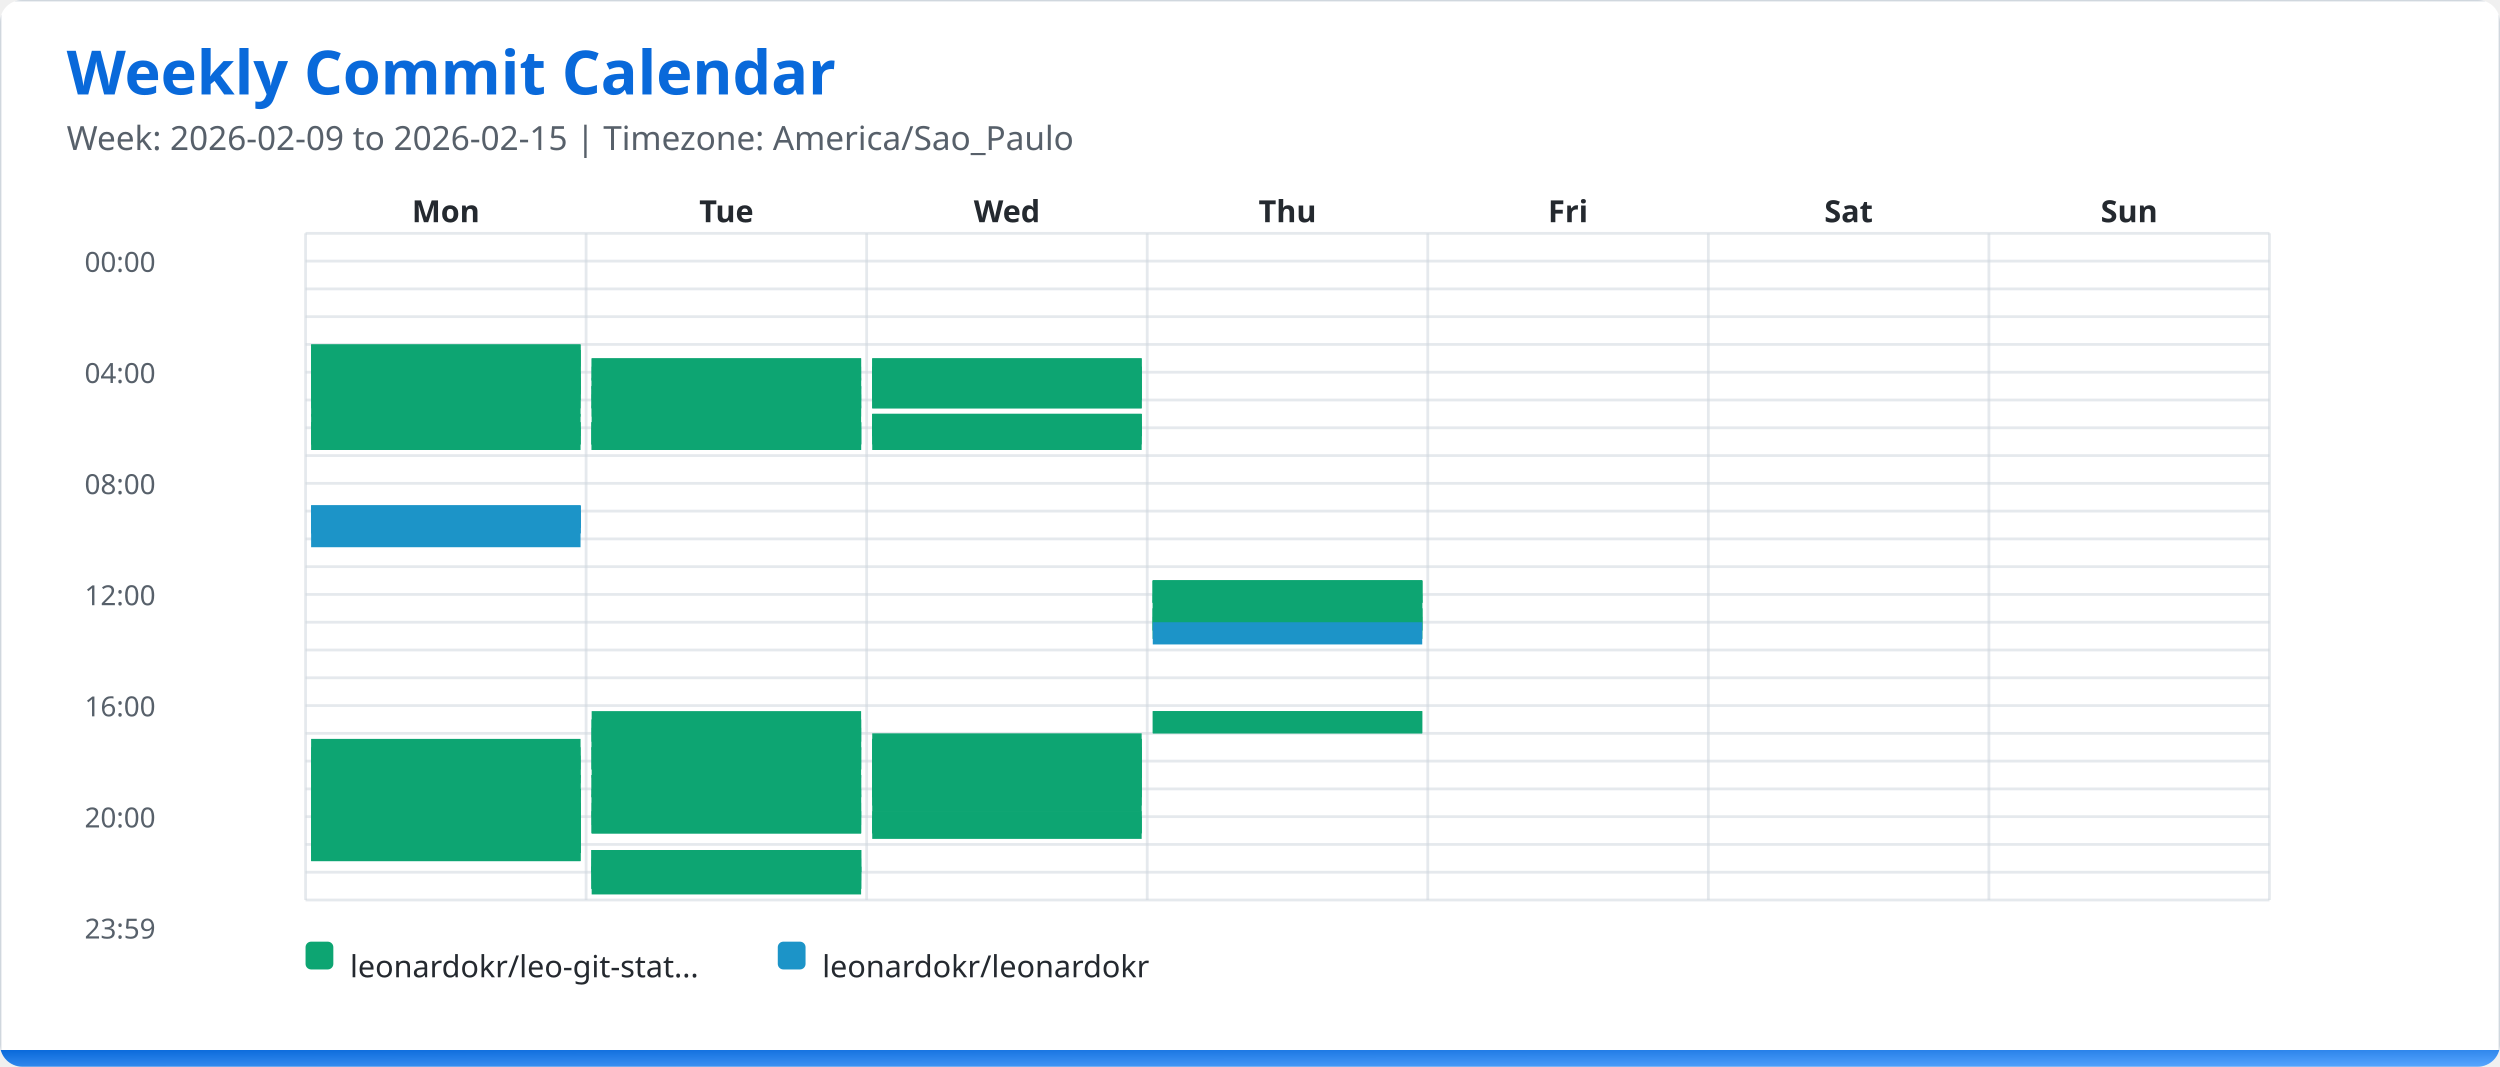
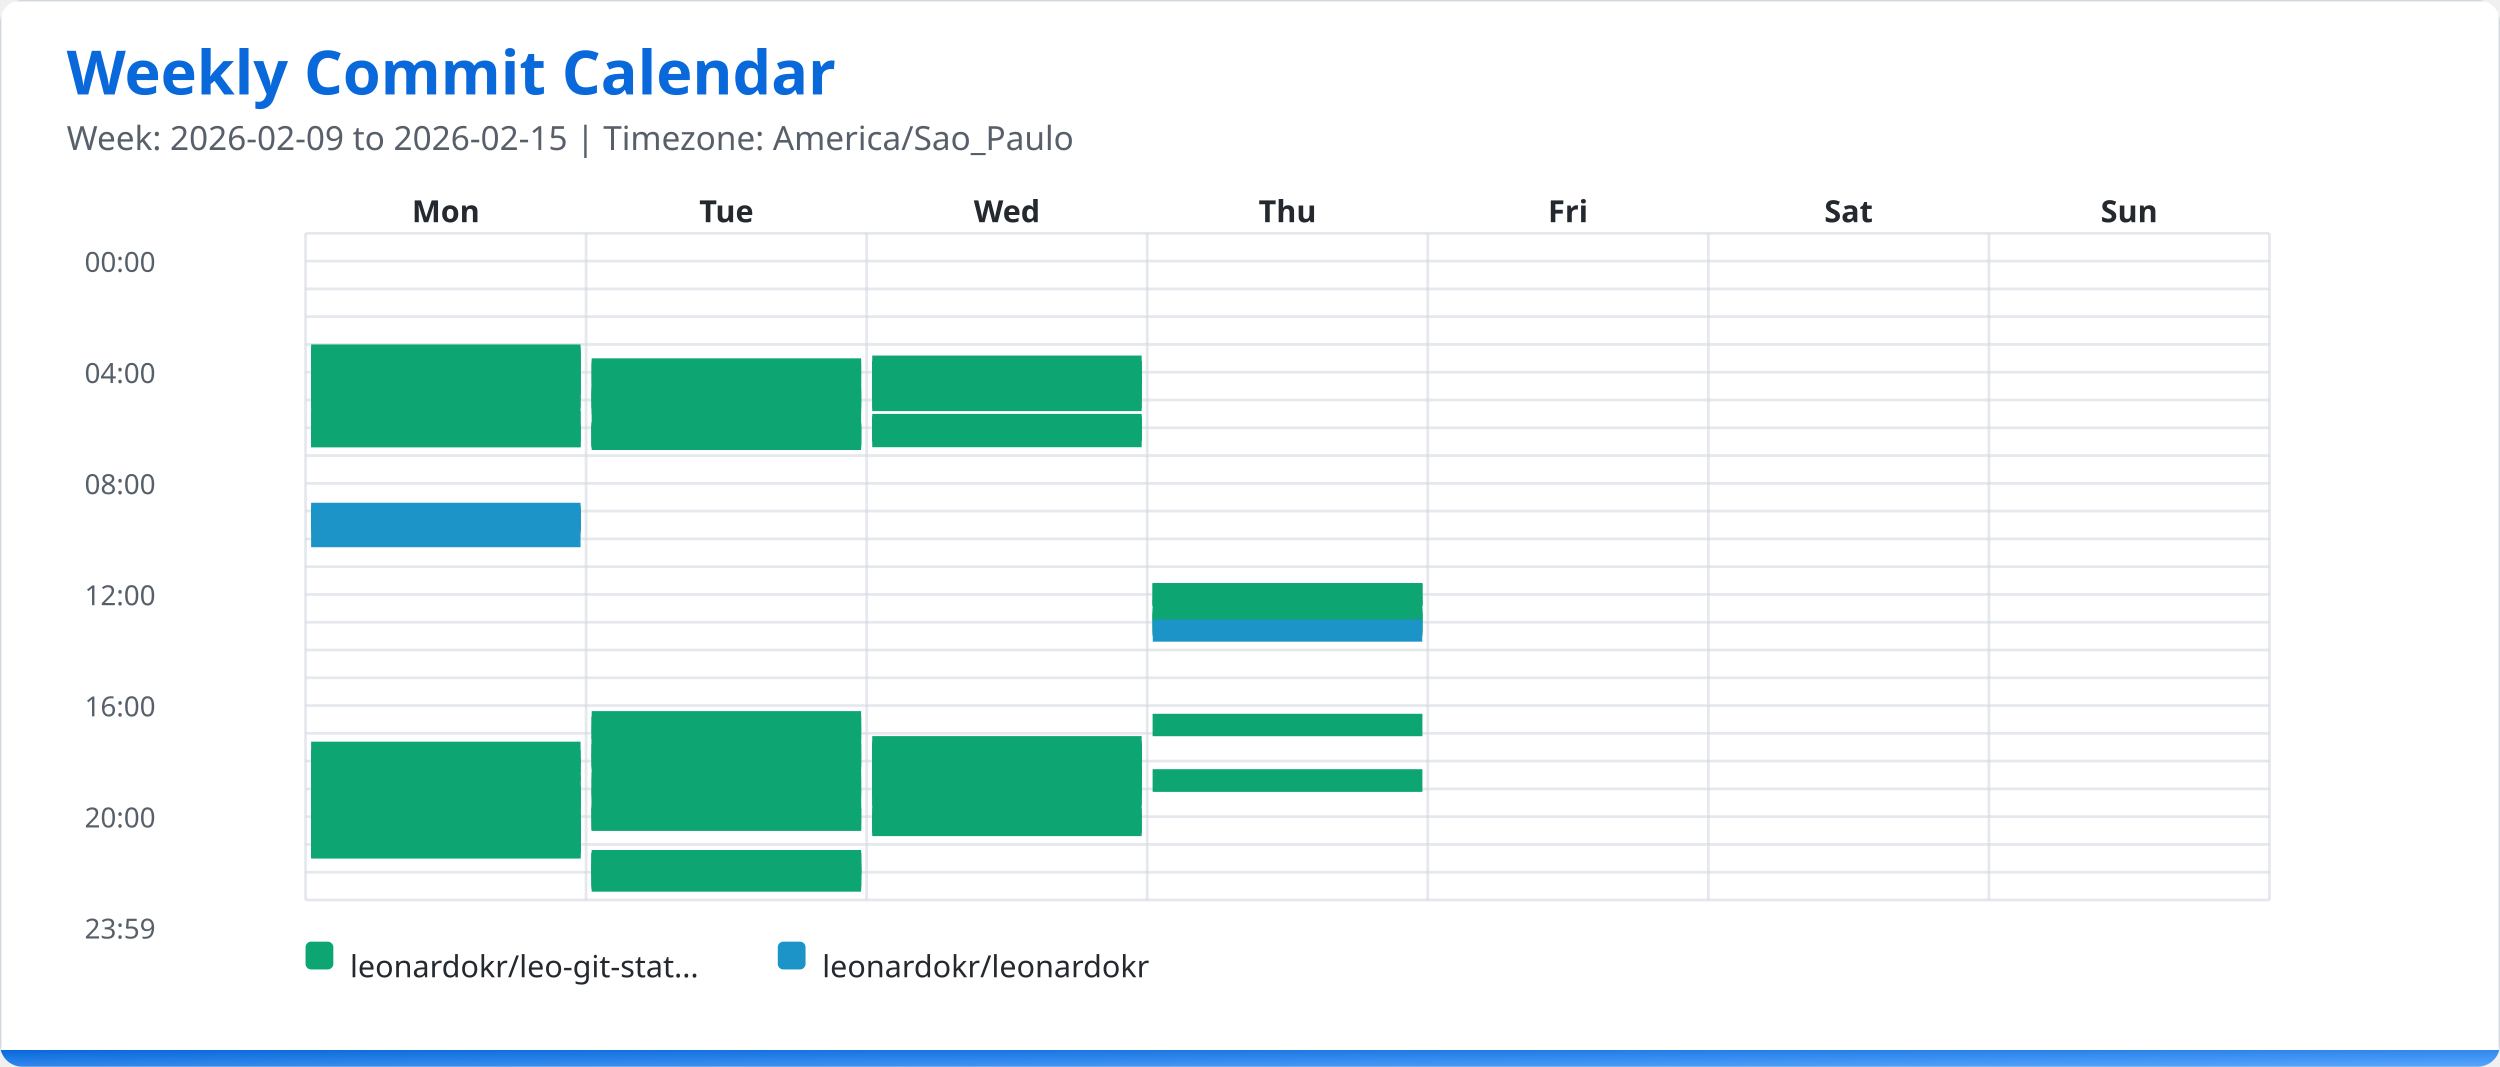
<svg xmlns="http://www.w3.org/2000/svg" width="900" height="384" viewBox="0 0 900 384">
  <defs>
    <linearGradient id="calendar-gradient" x1="0%" y1="0%" x2="100%" y2="100%">
      <stop offset="0%" style="stop-color:#0969da;stop-opacity:1" />
      <stop offset="100%" style="stop-color:#58a6ff;stop-opacity:1" />
    </linearGradient>
    <clipPath id="calendar-rounded">
      <rect x="0" y="0" width="900" height="384" rx="8" ry="8" />
    </clipPath>
  </defs>
  <style>
    .title {
      font-family: 'Segoe UI', Ubuntu, 'Helvetica Neue', sans-serif;
      font-size: 22px;
      font-weight: 700;
      fill: #0969da;
    }
    .subtitle {
      font-family: 'Segoe UI', Ubuntu, 'Helvetica Neue', sans-serif;
      font-size: 12px;
      font-weight: 500;
      fill: #57606a;
    }
    .day-label {
      font-family: 'Segoe UI', Ubuntu, 'Helvetica Neue', sans-serif;
      font-size: 11px;
      font-weight: 600;
      fill: #24292f;
    }
    .hour-label {
      font-family: 'Segoe UI', Ubuntu, 'Helvetica Neue', sans-serif;
      font-size: 10px;
      fill: #57606a;
      text-anchor: end;
      dominant-baseline: central;
    }
    .grid-line {
      stroke: #d0d7de;
      stroke-width: 1;
      opacity: 0.55;
    }
    .legend-label {
      font-family: 'Segoe UI', Ubuntu, 'Helvetica Neue', sans-serif;
      font-size: 11px;
      fill: #24292f;
      dominant-baseline: middle;
    }
  </style>
  <rect clip-path="url(#calendar-rounded)" width="100%" height="100%" fill="#FFFFFF" stroke="#d0d7de" stroke-width="1" />
  <rect x="0" y="378" width="900" height="6" fill="url(#calendar-gradient)" clip-path="url(#calendar-rounded)" />
  <text x="24" y="34" class="title">Weekly Commit Calendar</text>
  <text x="24" y="54" class="subtitle">Week: 2026-02-09 to 2026-02-15 | Timezone: America/Sao_Paulo</text>
  <text x="160.5" y="80" text-anchor="middle" class="day-label">Mon</text>
  <text x="261.5" y="80" text-anchor="middle" class="day-label">Tue</text>
  <text x="362.5" y="80" text-anchor="middle" class="day-label">Wed</text>
  <text x="463.5" y="80" text-anchor="middle" class="day-label">Thu</text>
  <text x="564.5" y="80" text-anchor="middle" class="day-label">Fri</text>
  <text x="665.5" y="80" text-anchor="middle" class="day-label">Sat</text>
  <text x="766.5" y="80" text-anchor="middle" class="day-label">Sun</text>
  <text x="56" y="94" class="hour-label">00:00</text>
  <text x="56" y="134" class="hour-label">04:00</text>
  <text x="56" y="174" class="hour-label">08:00</text>
  <text x="56" y="214" class="hour-label">12:00</text>
  <text x="56" y="254" class="hour-label">16:00</text>
  <text x="56" y="294" class="hour-label">20:00</text>
  <text x="56" y="334" class="hour-label">23:59</text>
  <line x1="110" y1="84" x2="110" y2="324" class="grid-line" />
  <line x1="211" y1="84" x2="211" y2="324" class="grid-line" />
  <line x1="312" y1="84" x2="312" y2="324" class="grid-line" />
  <line x1="413" y1="84" x2="413" y2="324" class="grid-line" />
  <line x1="514" y1="84" x2="514" y2="324" class="grid-line" />
  <line x1="615" y1="84" x2="615" y2="324" class="grid-line" />
  <line x1="716" y1="84" x2="716" y2="324" class="grid-line" />
  <line x1="817" y1="84" x2="817" y2="324" class="grid-line" />
  <line x1="110" y1="84" x2="817" y2="84" class="grid-line" />
  <line x1="110" y1="94" x2="817" y2="94" class="grid-line" />
  <line x1="110" y1="104" x2="817" y2="104" class="grid-line" />
  <line x1="110" y1="114" x2="817" y2="114" class="grid-line" />
  <line x1="110" y1="124" x2="817" y2="124" class="grid-line" />
  <line x1="110" y1="134" x2="817" y2="134" class="grid-line" />
  <line x1="110" y1="144" x2="817" y2="144" class="grid-line" />
  <line x1="110" y1="154" x2="817" y2="154" class="grid-line" />
  <line x1="110" y1="164" x2="817" y2="164" class="grid-line" />
  <line x1="110" y1="174" x2="817" y2="174" class="grid-line" />
  <line x1="110" y1="184" x2="817" y2="184" class="grid-line" />
  <line x1="110" y1="194" x2="817" y2="194" class="grid-line" />
  <line x1="110" y1="204" x2="817" y2="204" class="grid-line" />
  <line x1="110" y1="214" x2="817" y2="214" class="grid-line" />
  <line x1="110" y1="224" x2="817" y2="224" class="grid-line" />
  <line x1="110" y1="234" x2="817" y2="234" class="grid-line" />
  <line x1="110" y1="244" x2="817" y2="244" class="grid-line" />
  <line x1="110" y1="254" x2="817" y2="254" class="grid-line" />
  <line x1="110" y1="264" x2="817" y2="264" class="grid-line" />
  <line x1="110" y1="274" x2="817" y2="274" class="grid-line" />
  <line x1="110" y1="284" x2="817" y2="284" class="grid-line" />
  <line x1="110" y1="294" x2="817" y2="294" class="grid-line" />
  <line x1="110" y1="304" x2="817" y2="304" class="grid-line" />
  <line x1="110" y1="314" x2="817" y2="314" class="grid-line" />
  <line x1="110" y1="324" x2="817" y2="324" class="grid-line" />
  <g>
    <rect x="112.0" y="124.0" width="97" height="8" rx="0 " ry="0" fill="#0da572" opacity="{{ calendar_slot_opacity }}" />
  </g>
  <g>
-     <rect x="112.0" y="124.0" width="97" height="8" rx="0 " ry="0" fill="#0da572" opacity="{{ calendar_slot_opacity }}" />
+     <rect x="112.0" y="125.0" width="97" height="8" rx="0 " ry="0" fill="#0da572" opacity="{{ calendar_slot_opacity }}" />
  </g>
  <g>
    <rect x="112.0" y="126.0" width="97" height="8" rx="0 " ry="0" fill="#0da572" opacity="{{ calendar_slot_opacity }}" />
  </g>
  <g>
-     <rect x="112.0" y="126.0" width="97" height="8" rx="0 " ry="0" fill="#0da572" opacity="{{ calendar_slot_opacity }}" />
-   </g>
-   <g>
-     <rect x="112.0" y="132.0" width="97" height="8" rx="0 " ry="0" fill="#0da572" opacity="{{ calendar_slot_opacity }}" />
+     <rect x="112.0" y="127.0" width="97" height="8" rx="0 " ry="0" fill="#0da572" opacity="{{ calendar_slot_opacity }}" />
+   </g>
+   <g>
+     <rect x="112.0" y="130.0" width="97" height="8" rx="0 " ry="0" fill="#0da572" opacity="{{ calendar_slot_opacity }}" />
+   </g>
+   <g>
+     <rect x="112.0" y="133.0" width="97" height="8" rx="0 " ry="0" fill="#0da572" opacity="{{ calendar_slot_opacity }}" />
  </g>
  <g>
    <rect x="112.0" y="134.0" width="97" height="8" rx="0 " ry="0" fill="#0da572" opacity="{{ calendar_slot_opacity }}" />
  </g>
  <g>
    <rect x="112.0" y="134.0" width="97" height="8" rx="0 " ry="0" fill="#0da572" opacity="{{ calendar_slot_opacity }}" />
  </g>
  <g>
-     <rect x="112.0" y="134.0" width="97" height="8" rx="0 " ry="0" fill="#0da572" opacity="{{ calendar_slot_opacity }}" />
-   </g>
-   <g>
    <rect x="112.0" y="136.0" width="97" height="8" rx="0 " ry="0" fill="#0da572" opacity="{{ calendar_slot_opacity }}" />
  </g>
  <g>
    <rect x="112.0" y="139.0" width="97" height="8" rx="0 " ry="0" fill="#0da572" opacity="{{ calendar_slot_opacity }}" />
  </g>
  <g>
-     <rect x="112.0" y="142.0" width="97" height="8" rx="0 " ry="0" fill="#0da572" opacity="{{ calendar_slot_opacity }}" />
-   </g>
-   <g>
-     <rect x="112.0" y="149.0" width="97" height="8" rx="0 " ry="0" fill="#0da572" opacity="{{ calendar_slot_opacity }}" />
-   </g>
-   <g>
-     <rect x="112.0" y="152.0" width="97" height="8" rx="0 " ry="0" fill="#0da572" opacity="{{ calendar_slot_opacity }}" />
-   </g>
-   <g>
-     <rect x="112.0" y="152.0" width="97" height="8" rx="0 " ry="0" fill="#0da572" opacity="{{ calendar_slot_opacity }}" />
-   </g>
-   <g>
-     <rect x="112.0" y="154.0" width="97" height="8" rx="0 " ry="0" fill="#0da572" opacity="{{ calendar_slot_opacity }}" />
+     <rect x="112.0" y="143.0" width="97" height="8" rx="0 " ry="0" fill="#0da572" opacity="{{ calendar_slot_opacity }}" />
+   </g>
+   <g>
+     <rect x="112.0" y="148.0" width="97" height="8" rx="0 " ry="0" fill="#0da572" opacity="{{ calendar_slot_opacity }}" />
+   </g>
+   <g>
+     <rect x="112.0" y="151.0" width="97" height="8" rx="0 " ry="0" fill="#0da572" opacity="{{ calendar_slot_opacity }}" />
+   </g>
+   <g>
+     <rect x="112.0" y="153.0" width="97" height="8" rx="0 " ry="0" fill="#0da572" opacity="{{ calendar_slot_opacity }}" />
+   </g>
+   <g>
+     <rect x="112.0" y="153.0" width="97" height="8" rx="0 " ry="0" fill="#0da572" opacity="{{ calendar_slot_opacity }}" />
+   </g>
+   <g>
+     <rect x="112.0" y="181.0" width="97" height="8" rx="0 " ry="0" fill="#1c94c8" opacity="{{ calendar_slot_opacity }}" />
  </g>
  <g>
    <rect x="112.0" y="182.0" width="97" height="8" rx="0 " ry="0" fill="#1c94c8" opacity="{{ calendar_slot_opacity }}" />
  </g>
  <g>
-     <rect x="112.0" y="182.0" width="97" height="8" rx="0 " ry="0" fill="#1c94c8" opacity="{{ calendar_slot_opacity }}" />
-   </g>
-   <g>
-     <rect x="112.0" y="182.0" width="97" height="8" rx="0 " ry="0" fill="#1c94c8" opacity="{{ calendar_slot_opacity }}" />
-   </g>
-   <g>
-     <rect x="112.0" y="182.0" width="97" height="8" rx="0 " ry="0" fill="#1c94c8" opacity="{{ calendar_slot_opacity }}" />
+     <rect x="112.0" y="183.0" width="97" height="8" rx="0 " ry="0" fill="#1c94c8" opacity="{{ calendar_slot_opacity }}" />
+   </g>
+   <g>
+     <rect x="112.0" y="183.0" width="97" height="8" rx="0 " ry="0" fill="#1c94c8" opacity="{{ calendar_slot_opacity }}" />
+   </g>
+   <g>
+     <rect x="112.0" y="183.0" width="97" height="8" rx="0 " ry="0" fill="#1c94c8" opacity="{{ calendar_slot_opacity }}" />
  </g>
  <g>
    <rect x="112.0" y="184.0" width="97" height="8" rx="0 " ry="0" fill="#1c94c8" opacity="{{ calendar_slot_opacity }}" />
  </g>
  <g>
-     <rect x="112.0" y="184.0" width="97" height="8" rx="0 " ry="0" fill="#1c94c8" opacity="{{ calendar_slot_opacity }}" />
-   </g>
-   <g>
    <rect x="112.0" y="189.0" width="97" height="8" rx="0 " ry="0" fill="#1c94c8" opacity="{{ calendar_slot_opacity }}" />
  </g>
  <g>
-     <rect x="112.0" y="266.0" width="97" height="8" rx="0 " ry="0" fill="#0da572" opacity="{{ calendar_slot_opacity }}" />
-   </g>
-   <g>
-     <rect x="112.0" y="269.0" width="97" height="8" rx="0 " ry="0" fill="#0da572" opacity="{{ calendar_slot_opacity }}" />
-   </g>
-   <g>
-     <rect x="112.0" y="272.0" width="97" height="8" rx="0 " ry="0" fill="#0da572" opacity="{{ calendar_slot_opacity }}" />
-   </g>
-   <g>
-     <rect x="112.0" y="274.0" width="97" height="8" rx="0 " ry="0" fill="#0da572" opacity="{{ calendar_slot_opacity }}" />
+     <rect x="112.0" y="267.0" width="97" height="8" rx="0 " ry="0" fill="#0da572" opacity="{{ calendar_slot_opacity }}" />
+   </g>
+   <g>
+     <rect x="112.0" y="270.0" width="97" height="8" rx="0 " ry="0" fill="#0da572" opacity="{{ calendar_slot_opacity }}" />
+   </g>
+   <g>
+     <rect x="112.0" y="273.0" width="97" height="8" rx="0 " ry="0" fill="#0da572" opacity="{{ calendar_slot_opacity }}" />
+   </g>
+   <g>
+     <rect x="112.0" y="273.0" width="97" height="8" rx="0 " ry="0" fill="#0da572" opacity="{{ calendar_slot_opacity }}" />
  </g>
  <g>
    <rect x="112.0" y="279.0" width="97" height="8" rx="0 " ry="0" fill="#0da572" opacity="{{ calendar_slot_opacity }}" />
  </g>
  <g>
-     <rect x="112.0" y="279.0" width="97" height="8" rx="0 " ry="0" fill="#0da572" opacity="{{ calendar_slot_opacity }}" />
-   </g>
-   <g>
-     <rect x="112.0" y="284.0" width="97" height="8" rx="0 " ry="0" fill="#0da572" opacity="{{ calendar_slot_opacity }}" />
-   </g>
-   <g>
-     <rect x="112.0" y="284.0" width="97" height="8" rx="0 " ry="0" fill="#0da572" opacity="{{ calendar_slot_opacity }}" />
-   </g>
-   <g>
-     <rect x="112.0" y="284.0" width="97" height="8" rx="0 " ry="0" fill="#0da572" opacity="{{ calendar_slot_opacity }}" />
-   </g>
-   <g>
-     <rect x="112.0" y="284.0" width="97" height="8" rx="0 " ry="0" fill="#0da572" opacity="{{ calendar_slot_opacity }}" />
-   </g>
-   <g>
-     <rect x="112.0" y="289.0" width="97" height="8" rx="0 " ry="0" fill="#0da572" opacity="{{ calendar_slot_opacity }}" />
-   </g>
-   <g>
-     <rect x="112.0" y="289.0" width="97" height="8" rx="0 " ry="0" fill="#0da572" opacity="{{ calendar_slot_opacity }}" />
-   </g>
-   <g>
-     <rect x="112.0" y="292.0" width="97" height="8" rx="0 " ry="0" fill="#0da572" opacity="{{ calendar_slot_opacity }}" />
-   </g>
-   <g>
-     <rect x="112.0" y="292.0" width="97" height="8" rx="0 " ry="0" fill="#0da572" opacity="{{ calendar_slot_opacity }}" />
-   </g>
-   <g>
-     <rect x="112.0" y="292.0" width="97" height="8" rx="0 " ry="0" fill="#0da572" opacity="{{ calendar_slot_opacity }}" />
-   </g>
-   <g>
-     <rect x="112.0" y="292.0" width="97" height="8" rx="0 " ry="0" fill="#0da572" opacity="{{ calendar_slot_opacity }}" />
-   </g>
-   <g>
-     <rect x="112.0" y="292.0" width="97" height="8" rx="0 " ry="0" fill="#0da572" opacity="{{ calendar_slot_opacity }}" />
-   </g>
-   <g>
-     <rect x="112.0" y="292.0" width="97" height="8" rx="0 " ry="0" fill="#0da572" opacity="{{ calendar_slot_opacity }}" />
-   </g>
-   <g>
-     <rect x="112.0" y="292.0" width="97" height="8" rx="0 " ry="0" fill="#0da572" opacity="{{ calendar_slot_opacity }}" />
-   </g>
-   <g>
-     <rect x="112.0" y="292.0" width="97" height="8" rx="0 " ry="0" fill="#0da572" opacity="{{ calendar_slot_opacity }}" />
+     <rect x="112.0" y="280.0" width="97" height="8" rx="0 " ry="0" fill="#0da572" opacity="{{ calendar_slot_opacity }}" />
+   </g>
+   <g>
+     <rect x="112.0" y="283.0" width="97" height="8" rx="0 " ry="0" fill="#0da572" opacity="{{ calendar_slot_opacity }}" />
+   </g>
+   <g>
+     <rect x="112.0" y="283.0" width="97" height="8" rx="0 " ry="0" fill="#0da572" opacity="{{ calendar_slot_opacity }}" />
+   </g>
+   <g>
+     <rect x="112.0" y="283.0" width="97" height="8" rx="0 " ry="0" fill="#0da572" opacity="{{ calendar_slot_opacity }}" />
+   </g>
+   <g>
+     <rect x="112.0" y="283.0" width="97" height="8" rx="0 " ry="0" fill="#0da572" opacity="{{ calendar_slot_opacity }}" />
+   </g>
+   <g>
+     <rect x="112.0" y="288.0" width="97" height="8" rx="0 " ry="0" fill="#0da572" opacity="{{ calendar_slot_opacity }}" />
+   </g>
+   <g>
+     <rect x="112.0" y="290.0" width="97" height="8" rx="0 " ry="0" fill="#0da572" opacity="{{ calendar_slot_opacity }}" />
+   </g>
+   <g>
+     <rect x="112.0" y="291.0" width="97" height="8" rx="0 " ry="0" fill="#0da572" opacity="{{ calendar_slot_opacity }}" />
+   </g>
+   <g>
+     <rect x="112.0" y="293.0" width="97" height="8" rx="0 " ry="0" fill="#0da572" opacity="{{ calendar_slot_opacity }}" />
+   </g>
+   <g>
+     <rect x="112.0" y="293.0" width="97" height="8" rx="0 " ry="0" fill="#0da572" opacity="{{ calendar_slot_opacity }}" />
+   </g>
+   <g>
+     <rect x="112.0" y="293.0" width="97" height="8" rx="0 " ry="0" fill="#0da572" opacity="{{ calendar_slot_opacity }}" />
+   </g>
+   <g>
+     <rect x="112.0" y="293.0" width="97" height="8" rx="0 " ry="0" fill="#0da572" opacity="{{ calendar_slot_opacity }}" />
+   </g>
+   <g>
+     <rect x="112.0" y="293.0" width="97" height="8" rx="0 " ry="0" fill="#0da572" opacity="{{ calendar_slot_opacity }}" />
+   </g>
+   <g>
+     <rect x="112.0" y="293.0" width="97" height="8" rx="0 " ry="0" fill="#0da572" opacity="{{ calendar_slot_opacity }}" />
+   </g>
+   <g>
+     <rect x="112.0" y="293.0" width="97" height="8" rx="0 " ry="0" fill="#0da572" opacity="{{ calendar_slot_opacity }}" />
+   </g>
+   <g>
+     <rect x="112.0" y="293.0" width="97" height="8" rx="0 " ry="0" fill="#0da572" opacity="{{ calendar_slot_opacity }}" />
+   </g>
+   <g>
+     <rect x="112.0" y="293.0" width="97" height="8" rx="0 " ry="0" fill="#0da572" opacity="{{ calendar_slot_opacity }}" />
+   </g>
+   <g>
+     <rect x="112.0" y="293.0" width="97" height="8" rx="0 " ry="0" fill="#0da572" opacity="{{ calendar_slot_opacity }}" />
+   </g>
+   <g>
+     <rect x="112.0" y="293.0" width="97" height="8" rx="0 " ry="0" fill="#0da572" opacity="{{ calendar_slot_opacity }}" />
+   </g>
+   <g>
+     <rect x="112.0" y="293.0" width="97" height="8" rx="0 " ry="0" fill="#0da572" opacity="{{ calendar_slot_opacity }}" />
+   </g>
+   <g>
+     <rect x="112.0" y="293.0" width="97" height="8" rx="0 " ry="0" fill="#0da572" opacity="{{ calendar_slot_opacity }}" />
  </g>
  <g>
    <rect x="112.0" y="294.0" width="97" height="8" rx="0 " ry="0" fill="#0da572" opacity="{{ calendar_slot_opacity }}" />
  </g>
  <g>
-     <rect x="112.0" y="294.0" width="97" height="8" rx="0 " ry="0" fill="#0da572" opacity="{{ calendar_slot_opacity }}" />
-   </g>
-   <g>
-     <rect x="112.0" y="294.0" width="97" height="8" rx="0 " ry="0" fill="#0da572" opacity="{{ calendar_slot_opacity }}" />
-   </g>
-   <g>
-     <rect x="112.0" y="294.0" width="97" height="8" rx="0 " ry="0" fill="#0da572" opacity="{{ calendar_slot_opacity }}" />
-   </g>
-   <g>
-     <rect x="112.0" y="294.0" width="97" height="8" rx="0 " ry="0" fill="#0da572" opacity="{{ calendar_slot_opacity }}" />
-   </g>
-   <g>
-     <rect x="112.0" y="294.0" width="97" height="8" rx="0 " ry="0" fill="#0da572" opacity="{{ calendar_slot_opacity }}" />
-   </g>
-   <g>
-     <rect x="112.0" y="294.0" width="97" height="8" rx="0 " ry="0" fill="#0da572" opacity="{{ calendar_slot_opacity }}" />
+     <rect x="112.0" y="298.0" width="97" height="8" rx="0 " ry="0" fill="#0da572" opacity="{{ calendar_slot_opacity }}" />
+   </g>
+   <g>
+     <rect x="112.0" y="298.0" width="97" height="8" rx="0 " ry="0" fill="#0da572" opacity="{{ calendar_slot_opacity }}" />
+   </g>
+   <g>
+     <rect x="112.0" y="298.0" width="97" height="8" rx="0 " ry="0" fill="#0da572" opacity="{{ calendar_slot_opacity }}" />
+   </g>
+   <g>
+     <rect x="112.0" y="298.0" width="97" height="8" rx="0 " ry="0" fill="#0da572" opacity="{{ calendar_slot_opacity }}" />
+   </g>
+   <g>
+     <rect x="112.0" y="298.0" width="97" height="8" rx="0 " ry="0" fill="#0da572" opacity="{{ calendar_slot_opacity }}" />
+   </g>
+   <g>
+     <rect x="112.0" y="298.0" width="97" height="8" rx="0 " ry="0" fill="#0da572" opacity="{{ calendar_slot_opacity }}" />
+   </g>
+   <g>
+     <rect x="112.0" y="298.0" width="97" height="8" rx="0 " ry="0" fill="#0da572" opacity="{{ calendar_slot_opacity }}" />
  </g>
  <g>
    <rect x="112.0" y="299.0" width="97" height="8" rx="0 " ry="0" fill="#0da572" opacity="{{ calendar_slot_opacity }}" />
  </g>
  <g>
    <rect x="112.0" y="299.0" width="97" height="8" rx="0 " ry="0" fill="#0da572" opacity="{{ calendar_slot_opacity }}" />
  </g>
  <g>
    <rect x="112.0" y="299.0" width="97" height="8" rx="0 " ry="0" fill="#0da572" opacity="{{ calendar_slot_opacity }}" />
  </g>
  <g>
    <rect x="112.0" y="299.0" width="97" height="8" rx="0 " ry="0" fill="#0da572" opacity="{{ calendar_slot_opacity }}" />
  </g>
  <g>
    <rect x="112.0" y="299.0" width="97" height="8" rx="0 " ry="0" fill="#0da572" opacity="{{ calendar_slot_opacity }}" />
  </g>
  <g>
-     <rect x="112.0" y="299.0" width="97" height="8" rx="0 " ry="0" fill="#0da572" opacity="{{ calendar_slot_opacity }}" />
-   </g>
-   <g>
-     <rect x="112.0" y="299.0" width="97" height="8" rx="0 " ry="0" fill="#0da572" opacity="{{ calendar_slot_opacity }}" />
-   </g>
-   <g>
-     <rect x="112.0" y="299.0" width="97" height="8" rx="0 " ry="0" fill="#0da572" opacity="{{ calendar_slot_opacity }}" />
-   </g>
-   <g>
-     <rect x="112.0" y="299.0" width="97" height="8" rx="0 " ry="0" fill="#0da572" opacity="{{ calendar_slot_opacity }}" />
-   </g>
-   <g>
-     <rect x="112.0" y="299.0" width="97" height="8" rx="0 " ry="0" fill="#0da572" opacity="{{ calendar_slot_opacity }}" />
-   </g>
-   <g>
-     <rect x="112.0" y="299.0" width="97" height="8" rx="0 " ry="0" fill="#0da572" opacity="{{ calendar_slot_opacity }}" />
-   </g>
-   <g>
-     <rect x="112.0" y="299.0" width="97" height="8" rx="0 " ry="0" fill="#0da572" opacity="{{ calendar_slot_opacity }}" />
-   </g>
-   <g>
-     <rect x="112.0" y="302.0" width="97" height="8" rx="0 " ry="0" fill="#0da572" opacity="{{ calendar_slot_opacity }}" />
-   </g>
-   <g>
-     <rect x="112.0" y="302.0" width="97" height="8" rx="0 " ry="0" fill="#0da572" opacity="{{ calendar_slot_opacity }}" />
+     <rect x="112.0" y="301.0" width="97" height="8" rx="0 " ry="0" fill="#0da572" opacity="{{ calendar_slot_opacity }}" />
+   </g>
+   <g>
+     <rect x="112.0" y="301.0" width="97" height="8" rx="0 " ry="0" fill="#0da572" opacity="{{ calendar_slot_opacity }}" />
  </g>
  <g>
    <rect x="213.0" y="129.0" width="97" height="8" rx="0 " ry="0" fill="#0da572" opacity="{{ calendar_slot_opacity }}" />
  </g>
  <g>
-     <rect x="213.0" y="129.0" width="97" height="8" rx="0 " ry="0" fill="#0da572" opacity="{{ calendar_slot_opacity }}" />
-   </g>
-   <g>
-     <rect x="213.0" y="132.0" width="97" height="8" rx="0 " ry="0" fill="#0da572" opacity="{{ calendar_slot_opacity }}" />
-   </g>
-   <g>
-     <rect x="213.0" y="136.0" width="97" height="8" rx="0 " ry="0" fill="#0da572" opacity="{{ calendar_slot_opacity }}" />
+     <rect x="213.0" y="130.0" width="97" height="8" rx="0 " ry="0" fill="#0da572" opacity="{{ calendar_slot_opacity }}" />
+   </g>
+   <g>
+     <rect x="213.0" y="131.0" width="97" height="8" rx="0 " ry="0" fill="#0da572" opacity="{{ calendar_slot_opacity }}" />
+   </g>
+   <g>
+     <rect x="213.0" y="137.0" width="97" height="8" rx="0 " ry="0" fill="#0da572" opacity="{{ calendar_slot_opacity }}" />
  </g>
  <g>
    <rect x="213.0" y="139.0" width="97" height="8" rx="0 " ry="0" fill="#0da572" opacity="{{ calendar_slot_opacity }}" />
  </g>
  <g>
    <rect x="213.0" y="139.0" width="97" height="8" rx="0 " ry="0" fill="#0da572" opacity="{{ calendar_slot_opacity }}" />
  </g>
  <g>
-     <rect x="213.0" y="139.0" width="97" height="8" rx="0 " ry="0" fill="#0da572" opacity="{{ calendar_slot_opacity }}" />
-   </g>
-   <g>
-     <rect x="213.0" y="142.0" width="97" height="8" rx="0 " ry="0" fill="#0da572" opacity="{{ calendar_slot_opacity }}" />
-   </g>
-   <g>
-     <rect x="213.0" y="146.0" width="97" height="8" rx="0 " ry="0" fill="#0da572" opacity="{{ calendar_slot_opacity }}" />
+     <rect x="213.0" y="140.0" width="97" height="8" rx="0 " ry="0" fill="#0da572" opacity="{{ calendar_slot_opacity }}" />
+   </g>
+   <g>
+     <rect x="213.0" y="141.0" width="97" height="8" rx="0 " ry="0" fill="#0da572" opacity="{{ calendar_slot_opacity }}" />
+   </g>
+   <g>
+     <rect x="213.0" y="148.0" width="97" height="8" rx="0 " ry="0" fill="#0da572" opacity="{{ calendar_slot_opacity }}" />
  </g>
  <g>
    <rect x="213.0" y="152.0" width="97" height="8" rx="0 " ry="0" fill="#0da572" opacity="{{ calendar_slot_opacity }}" />
  </g>
  <g>
    <rect x="213.0" y="152.0" width="97" height="8" rx="0 " ry="0" fill="#0da572" opacity="{{ calendar_slot_opacity }}" />
  </g>
  <g>
-     <rect x="213.0" y="152.0" width="97" height="8" rx="0 " ry="0" fill="#0da572" opacity="{{ calendar_slot_opacity }}" />
-   </g>
-   <g>
-     <rect x="213.0" y="152.0" width="97" height="8" rx="0 " ry="0" fill="#0da572" opacity="{{ calendar_slot_opacity }}" />
+     <rect x="213.0" y="153.0" width="97" height="8" rx="0 " ry="0" fill="#0da572" opacity="{{ calendar_slot_opacity }}" />
+   </g>
+   <g>
+     <rect x="213.0" y="153.0" width="97" height="8" rx="0 " ry="0" fill="#0da572" opacity="{{ calendar_slot_opacity }}" />
+   </g>
+   <g>
+     <rect x="213.0" y="153.0" width="97" height="8" rx="0 " ry="0" fill="#0da572" opacity="{{ calendar_slot_opacity }}" />
  </g>
  <g>
    <rect x="213.0" y="154.0" width="97" height="8" rx="0 " ry="0" fill="#0da572" opacity="{{ calendar_slot_opacity }}" />
  </g>
  <g>
-     <rect x="213.0" y="154.0" width="97" height="8" rx="0 " ry="0" fill="#0da572" opacity="{{ calendar_slot_opacity }}" />
-   </g>
-   <g>
    <rect x="213.0" y="256.0" width="97" height="8" rx="0 " ry="0" fill="#0da572" opacity="{{ calendar_slot_opacity }}" />
  </g>
  <g>
-     <rect x="213.0" y="259.0" width="97" height="8" rx="0 " ry="0" fill="#0da572" opacity="{{ calendar_slot_opacity }}" />
-   </g>
-   <g>
-     <rect x="213.0" y="259.0" width="97" height="8" rx="0 " ry="0" fill="#0da572" opacity="{{ calendar_slot_opacity }}" />
-   </g>
-   <g>
-     <rect x="213.0" y="262.0" width="97" height="8" rx="0 " ry="0" fill="#0da572" opacity="{{ calendar_slot_opacity }}" />
-   </g>
-   <g>
-     <rect x="213.0" y="264.0" width="97" height="8" rx="0 " ry="0" fill="#0da572" opacity="{{ calendar_slot_opacity }}" />
+     <rect x="213.0" y="258.0" width="97" height="8" rx="0 " ry="0" fill="#0da572" opacity="{{ calendar_slot_opacity }}" />
+   </g>
+   <g>
+     <rect x="213.0" y="258.0" width="97" height="8" rx="0 " ry="0" fill="#0da572" opacity="{{ calendar_slot_opacity }}" />
+   </g>
+   <g>
+     <rect x="213.0" y="261.0" width="97" height="8" rx="0 " ry="0" fill="#0da572" opacity="{{ calendar_slot_opacity }}" />
+   </g>
+   <g>
+     <rect x="213.0" y="265.0" width="97" height="8" rx="0 " ry="0" fill="#0da572" opacity="{{ calendar_slot_opacity }}" />
+   </g>
+   <g>
+     <rect x="213.0" y="268.0" width="97" height="8" rx="0 " ry="0" fill="#0da572" opacity="{{ calendar_slot_opacity }}" />
+   </g>
+   <g>
+     <rect x="213.0" y="268.0" width="97" height="8" rx="0 " ry="0" fill="#0da572" opacity="{{ calendar_slot_opacity }}" />
  </g>
  <g>
    <rect x="213.0" y="269.0" width="97" height="8" rx="0 " ry="0" fill="#0da572" opacity="{{ calendar_slot_opacity }}" />
  </g>
  <g>
-     <rect x="213.0" y="269.0" width="97" height="8" rx="0 " ry="0" fill="#0da572" opacity="{{ calendar_slot_opacity }}" />
-   </g>
-   <g>
-     <rect x="213.0" y="269.0" width="97" height="8" rx="0 " ry="0" fill="#0da572" opacity="{{ calendar_slot_opacity }}" />
-   </g>
-   <g>
-     <rect x="213.0" y="272.0" width="97" height="8" rx="0 " ry="0" fill="#0da572" opacity="{{ calendar_slot_opacity }}" />
+     <rect x="213.0" y="271.0" width="97" height="8" rx="0 " ry="0" fill="#0da572" opacity="{{ calendar_slot_opacity }}" />
+   </g>
+   <g>
+     <rect x="213.0" y="278.0" width="97" height="8" rx="0 " ry="0" fill="#0da572" opacity="{{ calendar_slot_opacity }}" />
  </g>
  <g>
    <rect x="213.0" y="279.0" width="97" height="8" rx="0 " ry="0" fill="#0da572" opacity="{{ calendar_slot_opacity }}" />
  </g>
  <g>
-     <rect x="213.0" y="279.0" width="97" height="8" rx="0 " ry="0" fill="#0da572" opacity="{{ calendar_slot_opacity }}" />
-   </g>
-   <g>
-     <rect x="213.0" y="279.0" width="97" height="8" rx="0 " ry="0" fill="#0da572" opacity="{{ calendar_slot_opacity }}" />
+     <rect x="213.0" y="280.0" width="97" height="8" rx="0 " ry="0" fill="#0da572" opacity="{{ calendar_slot_opacity }}" />
  </g>
  <g>
    <rect x="213.0" y="284.0" width="97" height="8" rx="0 " ry="0" fill="#0da572" opacity="{{ calendar_slot_opacity }}" />
  </g>
  <g>
-     <rect x="213.0" y="286.0" width="97" height="8" rx="0 " ry="0" fill="#0da572" opacity="{{ calendar_slot_opacity }}" />
-   </g>
-   <g>
-     <rect x="213.0" y="289.0" width="97" height="8" rx="0 " ry="0" fill="#0da572" opacity="{{ calendar_slot_opacity }}" />
-   </g>
-   <g>
-     <rect x="213.0" y="292.0" width="97" height="8" rx="0 " ry="0" fill="#0da572" opacity="{{ calendar_slot_opacity }}" />
-   </g>
-   <g>
-     <rect x="213.0" y="292.0" width="97" height="8" rx="0 " ry="0" fill="#0da572" opacity="{{ calendar_slot_opacity }}" />
-   </g>
-   <g>
-     <rect x="213.0" y="292.0" width="97" height="8" rx="0 " ry="0" fill="#0da572" opacity="{{ calendar_slot_opacity }}" />
+     <rect x="213.0" y="288.0" width="97" height="8" rx="0 " ry="0" fill="#0da572" opacity="{{ calendar_slot_opacity }}" />
+   </g>
+   <g>
+     <rect x="213.0" y="290.0" width="97" height="8" rx="0 " ry="0" fill="#0da572" opacity="{{ calendar_slot_opacity }}" />
+   </g>
+   <g>
+     <rect x="213.0" y="291.0" width="97" height="8" rx="0 " ry="0" fill="#0da572" opacity="{{ calendar_slot_opacity }}" />
+   </g>
+   <g>
+     <rect x="213.0" y="291.0" width="97" height="8" rx="0 " ry="0" fill="#0da572" opacity="{{ calendar_slot_opacity }}" />
+   </g>
+   <g>
+     <rect x="213.0" y="291.0" width="97" height="8" rx="0 " ry="0" fill="#0da572" opacity="{{ calendar_slot_opacity }}" />
  </g>
  <g>
    <rect x="213.0" y="306.0" width="97" height="8" rx="0 " ry="0" fill="#0da572" opacity="{{ calendar_slot_opacity }}" />
  </g>
  <g>
-     <rect x="213.0" y="306.0" width="97" height="8" rx="0 " ry="0" fill="#0da572" opacity="{{ calendar_slot_opacity }}" />
-   </g>
-   <g>
-     <rect x="213.0" y="306.0" width="97" height="8" rx="0 " ry="0" fill="#0da572" opacity="{{ calendar_slot_opacity }}" />
-   </g>
-   <g>
-     <rect x="213.0" y="306.0" width="97" height="8" rx="0 " ry="0" fill="#0da572" opacity="{{ calendar_slot_opacity }}" />
-   </g>
-   <g>
-     <rect x="213.0" y="306.0" width="97" height="8" rx="0 " ry="0" fill="#0da572" opacity="{{ calendar_slot_opacity }}" />
+     <rect x="213.0" y="307.0" width="97" height="8" rx="0 " ry="0" fill="#0da572" opacity="{{ calendar_slot_opacity }}" />
+   </g>
+   <g>
+     <rect x="213.0" y="307.0" width="97" height="8" rx="0 " ry="0" fill="#0da572" opacity="{{ calendar_slot_opacity }}" />
+   </g>
+   <g>
+     <rect x="213.0" y="307.0" width="97" height="8" rx="0 " ry="0" fill="#0da572" opacity="{{ calendar_slot_opacity }}" />
+   </g>
+   <g>
+     <rect x="213.0" y="307.0" width="97" height="8" rx="0 " ry="0" fill="#0da572" opacity="{{ calendar_slot_opacity }}" />
  </g>
  <g>
    <rect x="213.0" y="309.0" width="97" height="8" rx="0 " ry="0" fill="#0da572" opacity="{{ calendar_slot_opacity }}" />
  </g>
  <g>
+     <rect x="213.0" y="311.0" width="97" height="8" rx="0 " ry="0" fill="#0da572" opacity="{{ calendar_slot_opacity }}" />
+   </g>
+   <g>
+     <rect x="213.0" y="311.0" width="97" height="8" rx="0 " ry="0" fill="#0da572" opacity="{{ calendar_slot_opacity }}" />
+   </g>
+   <g>
    <rect x="213.0" y="312.0" width="97" height="8" rx="0 " ry="0" fill="#0da572" opacity="{{ calendar_slot_opacity }}" />
  </g>
  <g>
    <rect x="213.0" y="312.0" width="97" height="8" rx="0 " ry="0" fill="#0da572" opacity="{{ calendar_slot_opacity }}" />
  </g>
  <g>
-     <rect x="213.0" y="312.0" width="97" height="8" rx="0 " ry="0" fill="#0da572" opacity="{{ calendar_slot_opacity }}" />
-   </g>
-   <g>
-     <rect x="213.0" y="312.0" width="97" height="8" rx="0 " ry="0" fill="#0da572" opacity="{{ calendar_slot_opacity }}" />
-   </g>
-   <g>
-     <rect x="213.0" y="314.0" width="97" height="8" rx="0 " ry="0" fill="#0da572" opacity="{{ calendar_slot_opacity }}" />
-   </g>
-   <g>
-     <rect x="314.0" y="129.0" width="97" height="8" rx="0 " ry="0" fill="#0da572" opacity="{{ calendar_slot_opacity }}" />
-   </g>
-   <g>
-     <rect x="314.0" y="129.0" width="97" height="8" rx="0 " ry="0" fill="#0da572" opacity="{{ calendar_slot_opacity }}" />
-   </g>
-   <g>
-     <rect x="314.0" y="132.0" width="97" height="8" rx="0 " ry="0" fill="#0da572" opacity="{{ calendar_slot_opacity }}" />
-   </g>
-   <g>
-     <rect x="314.0" y="132.0" width="97" height="8" rx="0 " ry="0" fill="#0da572" opacity="{{ calendar_slot_opacity }}" />
+     <rect x="213.0" y="313.0" width="97" height="8" rx="0 " ry="0" fill="#0da572" opacity="{{ calendar_slot_opacity }}" />
+   </g>
+   <g>
+     <rect x="314.0" y="128.0" width="97" height="8" rx="0 " ry="0" fill="#0da572" opacity="{{ calendar_slot_opacity }}" />
+   </g>
+   <g>
+     <rect x="314.0" y="130.0" width="97" height="8" rx="0 " ry="0" fill="#0da572" opacity="{{ calendar_slot_opacity }}" />
+   </g>
+   <g>
+     <rect x="314.0" y="130.0" width="97" height="8" rx="0 " ry="0" fill="#0da572" opacity="{{ calendar_slot_opacity }}" />
+   </g>
+   <g>
+     <rect x="314.0" y="131.0" width="97" height="8" rx="0 " ry="0" fill="#0da572" opacity="{{ calendar_slot_opacity }}" />
+   </g>
+   <g>
+     <rect x="314.0" y="135.0" width="97" height="8" rx="0 " ry="0" fill="#0da572" opacity="{{ calendar_slot_opacity }}" />
  </g>
  <g>
    <rect x="314.0" y="136.0" width="97" height="8" rx="0 " ry="0" fill="#0da572" opacity="{{ calendar_slot_opacity }}" />
  </g>
  <g>
-     <rect x="314.0" y="136.0" width="97" height="8" rx="0 " ry="0" fill="#0da572" opacity="{{ calendar_slot_opacity }}" />
-   </g>
-   <g>
    <rect x="314.0" y="139.0" width="97" height="8" rx="0 " ry="0" fill="#0da572" opacity="{{ calendar_slot_opacity }}" />
  </g>
  <g>
-     <rect x="314.0" y="139.0" width="97" height="8" rx="0 " ry="0" fill="#0da572" opacity="{{ calendar_slot_opacity }}" />
+     <rect x="314.0" y="140.0" width="97" height="8" rx="0 " ry="0" fill="#0da572" opacity="{{ calendar_slot_opacity }}" />
  </g>
  <g>
    <rect x="314.0" y="149.0" width="97" height="8" rx="0 " ry="0" fill="#0da572" opacity="{{ calendar_slot_opacity }}" />
  </g>
  <g>
-     <rect x="314.0" y="149.0" width="97" height="8" rx="0 " ry="0" fill="#0da572" opacity="{{ calendar_slot_opacity }}" />
-   </g>
-   <g>
-     <rect x="314.0" y="149.0" width="97" height="8" rx="0 " ry="0" fill="#0da572" opacity="{{ calendar_slot_opacity }}" />
-   </g>
-   <g>
-     <rect x="314.0" y="152.0" width="97" height="8" rx="0 " ry="0" fill="#0da572" opacity="{{ calendar_slot_opacity }}" />
-   </g>
-   <g>
-     <rect x="314.0" y="154.0" width="97" height="8" rx="0 " ry="0" fill="#0da572" opacity="{{ calendar_slot_opacity }}" />
-   </g>
-   <g>
-     <rect x="314.0" y="264.0" width="97" height="8" rx="0 " ry="0" fill="#0da572" opacity="{{ calendar_slot_opacity }}" />
-   </g>
-   <g>
-     <rect x="314.0" y="266.0" width="97" height="8" rx="0 " ry="0" fill="#0da572" opacity="{{ calendar_slot_opacity }}" />
-   </g>
-   <g>
-     <rect x="314.0" y="266.0" width="97" height="8" rx="0 " ry="0" fill="#0da572" opacity="{{ calendar_slot_opacity }}" />
+     <rect x="314.0" y="150.0" width="97" height="8" rx="0 " ry="0" fill="#0da572" opacity="{{ calendar_slot_opacity }}" />
+   </g>
+   <g>
+     <rect x="314.0" y="150.0" width="97" height="8" rx="0 " ry="0" fill="#0da572" opacity="{{ calendar_slot_opacity }}" />
+   </g>
+   <g>
+     <rect x="314.0" y="151.0" width="97" height="8" rx="0 " ry="0" fill="#0da572" opacity="{{ calendar_slot_opacity }}" />
+   </g>
+   <g>
+     <rect x="314.0" y="153.0" width="97" height="8" rx="0 " ry="0" fill="#0da572" opacity="{{ calendar_slot_opacity }}" />
+   </g>
+   <g>
+     <rect x="314.0" y="265.0" width="97" height="8" rx="0 " ry="0" fill="#0da572" opacity="{{ calendar_slot_opacity }}" />
+   </g>
+   <g>
+     <rect x="314.0" y="267.0" width="97" height="8" rx="0 " ry="0" fill="#0da572" opacity="{{ calendar_slot_opacity }}" />
+   </g>
+   <g>
+     <rect x="314.0" y="268.0" width="97" height="8" rx="0 " ry="0" fill="#0da572" opacity="{{ calendar_slot_opacity }}" />
  </g>
  <g>
    <rect x="314.0" y="269.0" width="97" height="8" rx="0 " ry="0" fill="#0da572" opacity="{{ calendar_slot_opacity }}" />
  </g>
  <g>
    <rect x="314.0" y="269.0" width="97" height="8" rx="0 " ry="0" fill="#0da572" opacity="{{ calendar_slot_opacity }}" />
  </g>
  <g>
+     <rect x="314.0" y="270.0" width="97" height="8" rx="0 " ry="0" fill="#0da572" opacity="{{ calendar_slot_opacity }}" />
+   </g>
+   <g>
+     <rect x="314.0" y="271.0" width="97" height="8" rx="0 " ry="0" fill="#0da572" opacity="{{ calendar_slot_opacity }}" />
+   </g>
+   <g>
    <rect x="314.0" y="272.0" width="97" height="8" rx="0 " ry="0" fill="#0da572" opacity="{{ calendar_slot_opacity }}" />
  </g>
  <g>
-     <rect x="314.0" y="272.0" width="97" height="8" rx="0 " ry="0" fill="#0da572" opacity="{{ calendar_slot_opacity }}" />
-   </g>
-   <g>
-     <rect x="314.0" y="272.0" width="97" height="8" rx="0 " ry="0" fill="#0da572" opacity="{{ calendar_slot_opacity }}" />
-   </g>
-   <g>
-     <rect x="314.0" y="272.0" width="97" height="8" rx="0 " ry="0" fill="#0da572" opacity="{{ calendar_slot_opacity }}" />
-   </g>
-   <g>
-     <rect x="314.0" y="276.0" width="97" height="8" rx="0 " ry="0" fill="#0da572" opacity="{{ calendar_slot_opacity }}" />
+     <rect x="314.0" y="273.0" width="97" height="8" rx="0 " ry="0" fill="#0da572" opacity="{{ calendar_slot_opacity }}" />
+   </g>
+   <g>
+     <rect x="314.0" y="277.0" width="97" height="8" rx="0 " ry="0" fill="#0da572" opacity="{{ calendar_slot_opacity }}" />
  </g>
  <g>
    <rect x="314.0" y="279.0" width="97" height="8" rx="0 " ry="0" fill="#0da572" opacity="{{ calendar_slot_opacity }}" />
  </g>
  <g>
    <rect x="314.0" y="279.0" width="97" height="8" rx="0 " ry="0" fill="#0da572" opacity="{{ calendar_slot_opacity }}" />
  </g>
  <g>
    <rect x="314.0" y="282.0" width="97" height="8" rx="0 " ry="0" fill="#0da572" opacity="{{ calendar_slot_opacity }}" />
  </g>
  <g>
    <rect x="314.0" y="284.0" width="97" height="8" rx="0 " ry="0" fill="#0da572" opacity="{{ calendar_slot_opacity }}" />
  </g>
  <g>
+     <rect x="314.0" y="291.0" width="97" height="8" rx="0 " ry="0" fill="#0da572" opacity="{{ calendar_slot_opacity }}" />
+   </g>
+   <g>
    <rect x="314.0" y="292.0" width="97" height="8" rx="0 " ry="0" fill="#0da572" opacity="{{ calendar_slot_opacity }}" />
  </g>
  <g>
-     <rect x="314.0" y="292.0" width="97" height="8" rx="0 " ry="0" fill="#0da572" opacity="{{ calendar_slot_opacity }}" />
-   </g>
-   <g>
-     <rect x="314.0" y="294.0" width="97" height="8" rx="0 " ry="0" fill="#0da572" opacity="{{ calendar_slot_opacity }}" />
-   </g>
-   <g>
-     <rect x="415.0" y="209.0" width="97" height="8" rx="0 " ry="0" fill="#0da572" opacity="{{ calendar_slot_opacity }}" />
-   </g>
-   <g>
-     <rect x="415.0" y="209.0" width="97" height="8" rx="0 " ry="0" fill="#0da572" opacity="{{ calendar_slot_opacity }}" />
-   </g>
-   <g>
-     <rect x="415.0" y="209.0" width="97" height="8" rx="0 " ry="0" fill="#0da572" opacity="{{ calendar_slot_opacity }}" />
-   </g>
-   <g>
-     <rect x="415.0" y="209.0" width="97" height="8" rx="0 " ry="0" fill="#0da572" opacity="{{ calendar_slot_opacity }}" />
-   </g>
-   <g>
-     <rect x="415.0" y="209.0" width="97" height="8" rx="0 " ry="0" fill="#0da572" opacity="{{ calendar_slot_opacity }}" />
-   </g>
-   <g>
-     <rect x="415.0" y="214.0" width="97" height="8" rx="0 " ry="0" fill="#0da572" opacity="{{ calendar_slot_opacity }}" />
+     <rect x="314.0" y="293.0" width="97" height="8" rx="0 " ry="0" fill="#0da572" opacity="{{ calendar_slot_opacity }}" />
+   </g>
+   <g>
+     <rect x="415.0" y="210.0" width="97" height="8" rx="0 " ry="0" fill="#0da572" opacity="{{ calendar_slot_opacity }}" />
+   </g>
+   <g>
+     <rect x="415.0" y="210.0" width="97" height="8" rx="0 " ry="0" fill="#0da572" opacity="{{ calendar_slot_opacity }}" />
+   </g>
+   <g>
+     <rect x="415.0" y="210.0" width="97" height="8" rx="0 " ry="0" fill="#0da572" opacity="{{ calendar_slot_opacity }}" />
+   </g>
+   <g>
+     <rect x="415.0" y="210.0" width="97" height="8" rx="0 " ry="0" fill="#0da572" opacity="{{ calendar_slot_opacity }}" />
+   </g>
+   <g>
+     <rect x="415.0" y="210.0" width="97" height="8" rx="0 " ry="0" fill="#0da572" opacity="{{ calendar_slot_opacity }}" />
+   </g>
+   <g>
+     <rect x="415.0" y="215.0" width="97" height="8" rx="0 " ry="0" fill="#0da572" opacity="{{ calendar_slot_opacity }}" />
  </g>
  <g>
    <rect x="415.0" y="216.0" width="97" height="8" rx="0 " ry="0" fill="#0da572" opacity="{{ calendar_slot_opacity }}" />
  </g>
  <g>
    <rect x="415.0" y="219.0" width="97" height="8" rx="0 " ry="0" fill="#0da572" opacity="{{ calendar_slot_opacity }}" />
  </g>
  <g>
-     <rect x="415.0" y="219.0" width="97" height="8" rx="0 " ry="0" fill="#0da572" opacity="{{ calendar_slot_opacity }}" />
-   </g>
-   <g>
-     <rect x="415.0" y="219.0" width="97" height="8" rx="0 " ry="0" fill="#0da572" opacity="{{ calendar_slot_opacity }}" />
-   </g>
-   <g>
-     <rect x="415.0" y="222.0" width="97" height="8" rx="0 " ry="0" fill="#0da572" opacity="{{ calendar_slot_opacity }}" />
-   </g>
-   <g>
-     <rect x="415.0" y="222.0" width="97" height="8" rx="0 " ry="0" fill="#0da572" opacity="{{ calendar_slot_opacity }}" />
-   </g>
-   <g>
-     <rect x="415.0" y="224.0" width="97" height="8" rx="0 " ry="0" fill="#1c94c8" opacity="{{ calendar_slot_opacity }}" />
-   </g>
-   <g>
-     <rect x="415.0" y="256.0" width="97" height="8" rx="0 " ry="0" fill="#0da572" opacity="{{ calendar_slot_opacity }}" />
-   </g>
-   <g>
-     <rect x="415.0" y="256.0" width="97" height="8" rx="0 " ry="0" fill="#0da572" opacity="{{ calendar_slot_opacity }}" />
+     <rect x="415.0" y="220.0" width="97" height="8" rx="0 " ry="0" fill="#0da572" opacity="{{ calendar_slot_opacity }}" />
+   </g>
+   <g>
+     <rect x="415.0" y="220.0" width="97" height="8" rx="0 " ry="0" fill="#0da572" opacity="{{ calendar_slot_opacity }}" />
+   </g>
+   <g>
+     <rect x="415.0" y="221.0" width="97" height="8" rx="0 " ry="0" fill="#0da572" opacity="{{ calendar_slot_opacity }}" />
+   </g>
+   <g>
+     <rect x="415.0" y="221.0" width="97" height="8" rx="0 " ry="0" fill="#0da572" opacity="{{ calendar_slot_opacity }}" />
+   </g>
+   <g>
+     <rect x="415.0" y="223.0" width="97" height="8" rx="0 " ry="0" fill="#1c94c8" opacity="{{ calendar_slot_opacity }}" />
+   </g>
+   <g>
+     <rect x="415.0" y="257.0" width="97" height="8" rx="0 " ry="0" fill="#0da572" opacity="{{ calendar_slot_opacity }}" />
+   </g>
+   <g>
+     <rect x="415.0" y="257.0" width="97" height="8" rx="0 " ry="0" fill="#0da572" opacity="{{ calendar_slot_opacity }}" />
+   </g>
+   <g>
+     <rect x="415.0" y="277.0" width="97" height="8" rx="0 " ry="0" fill="#0da572" opacity="{{ calendar_slot_opacity }}" />
+   </g>
+   <g>
+     <rect x="415.0" y="277.0" width="97" height="8" rx="0 " ry="0" fill="#0da572" opacity="{{ calendar_slot_opacity }}" />
  </g>
  <rect x="110" y="339" width="10" height="10" rx="2" ry="2" fill="#0da572" />
  <text x="126" y="348" class="legend-label">leonardokr/leo-git-stat...</text>
  <rect x="280" y="339" width="10" height="10" rx="2" ry="2" fill="#1c94c8" />
  <text x="296" y="348" class="legend-label">leonardokr/leonardokr</text>
</svg>
